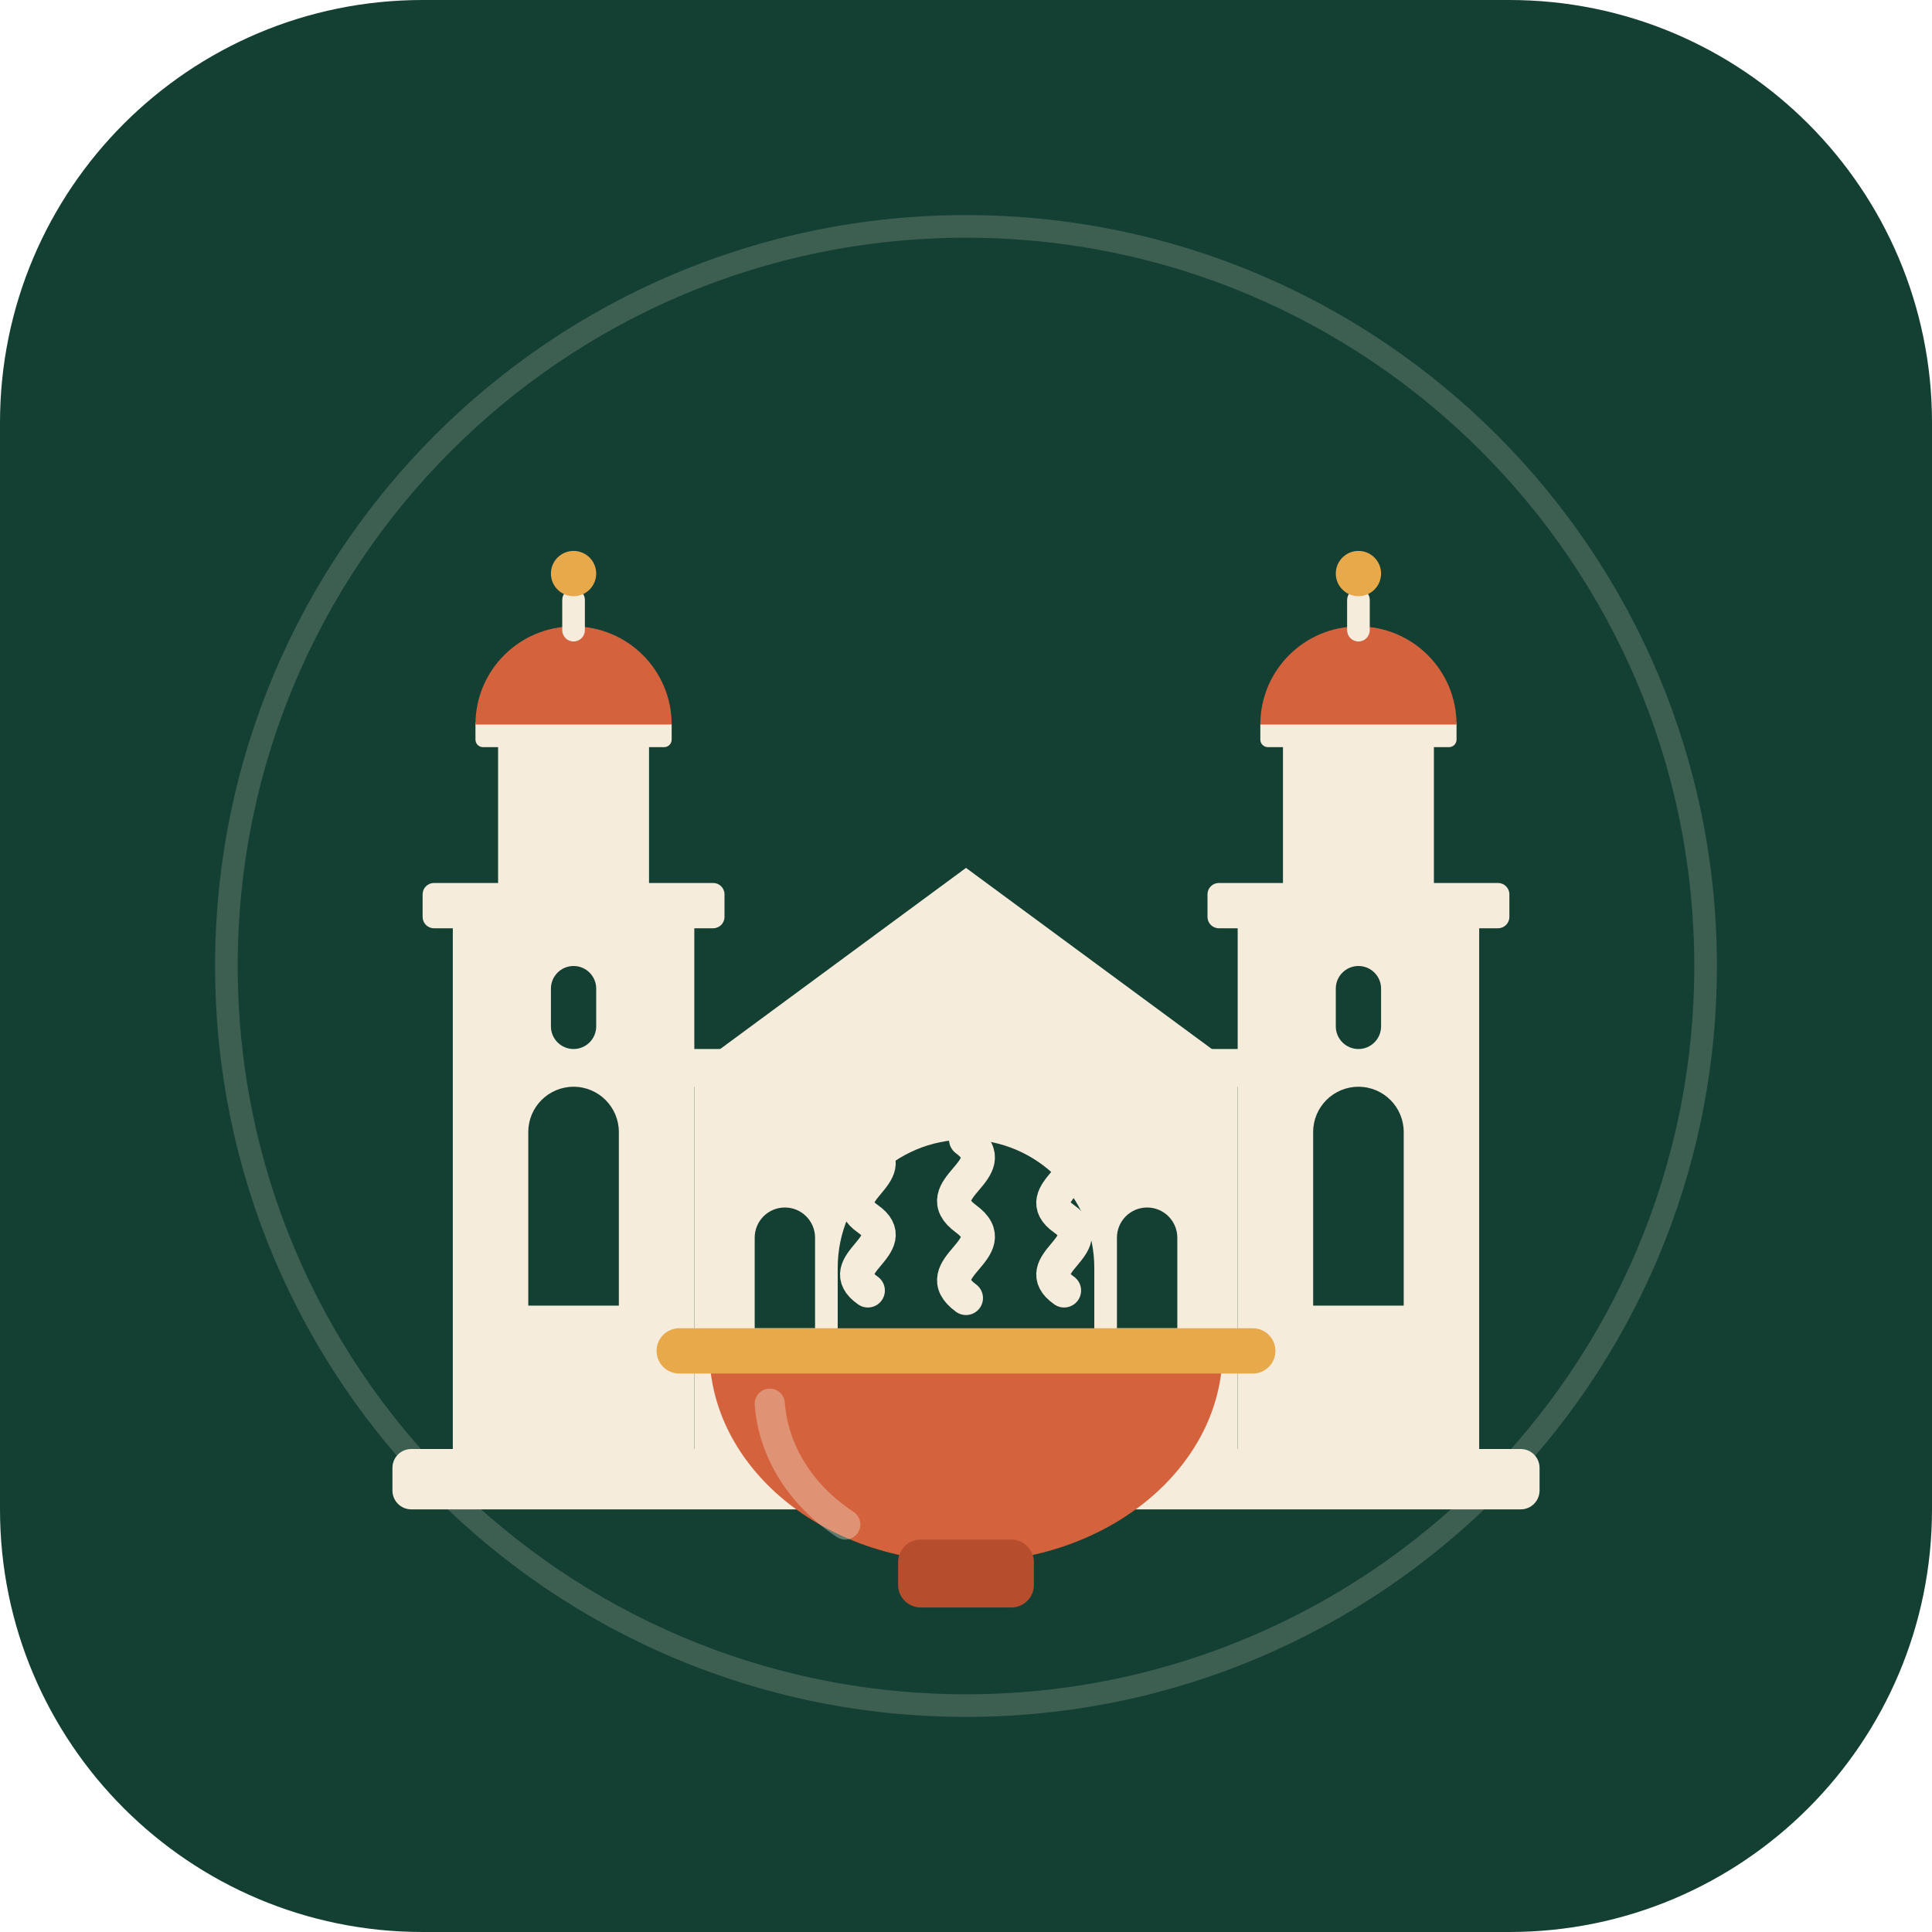
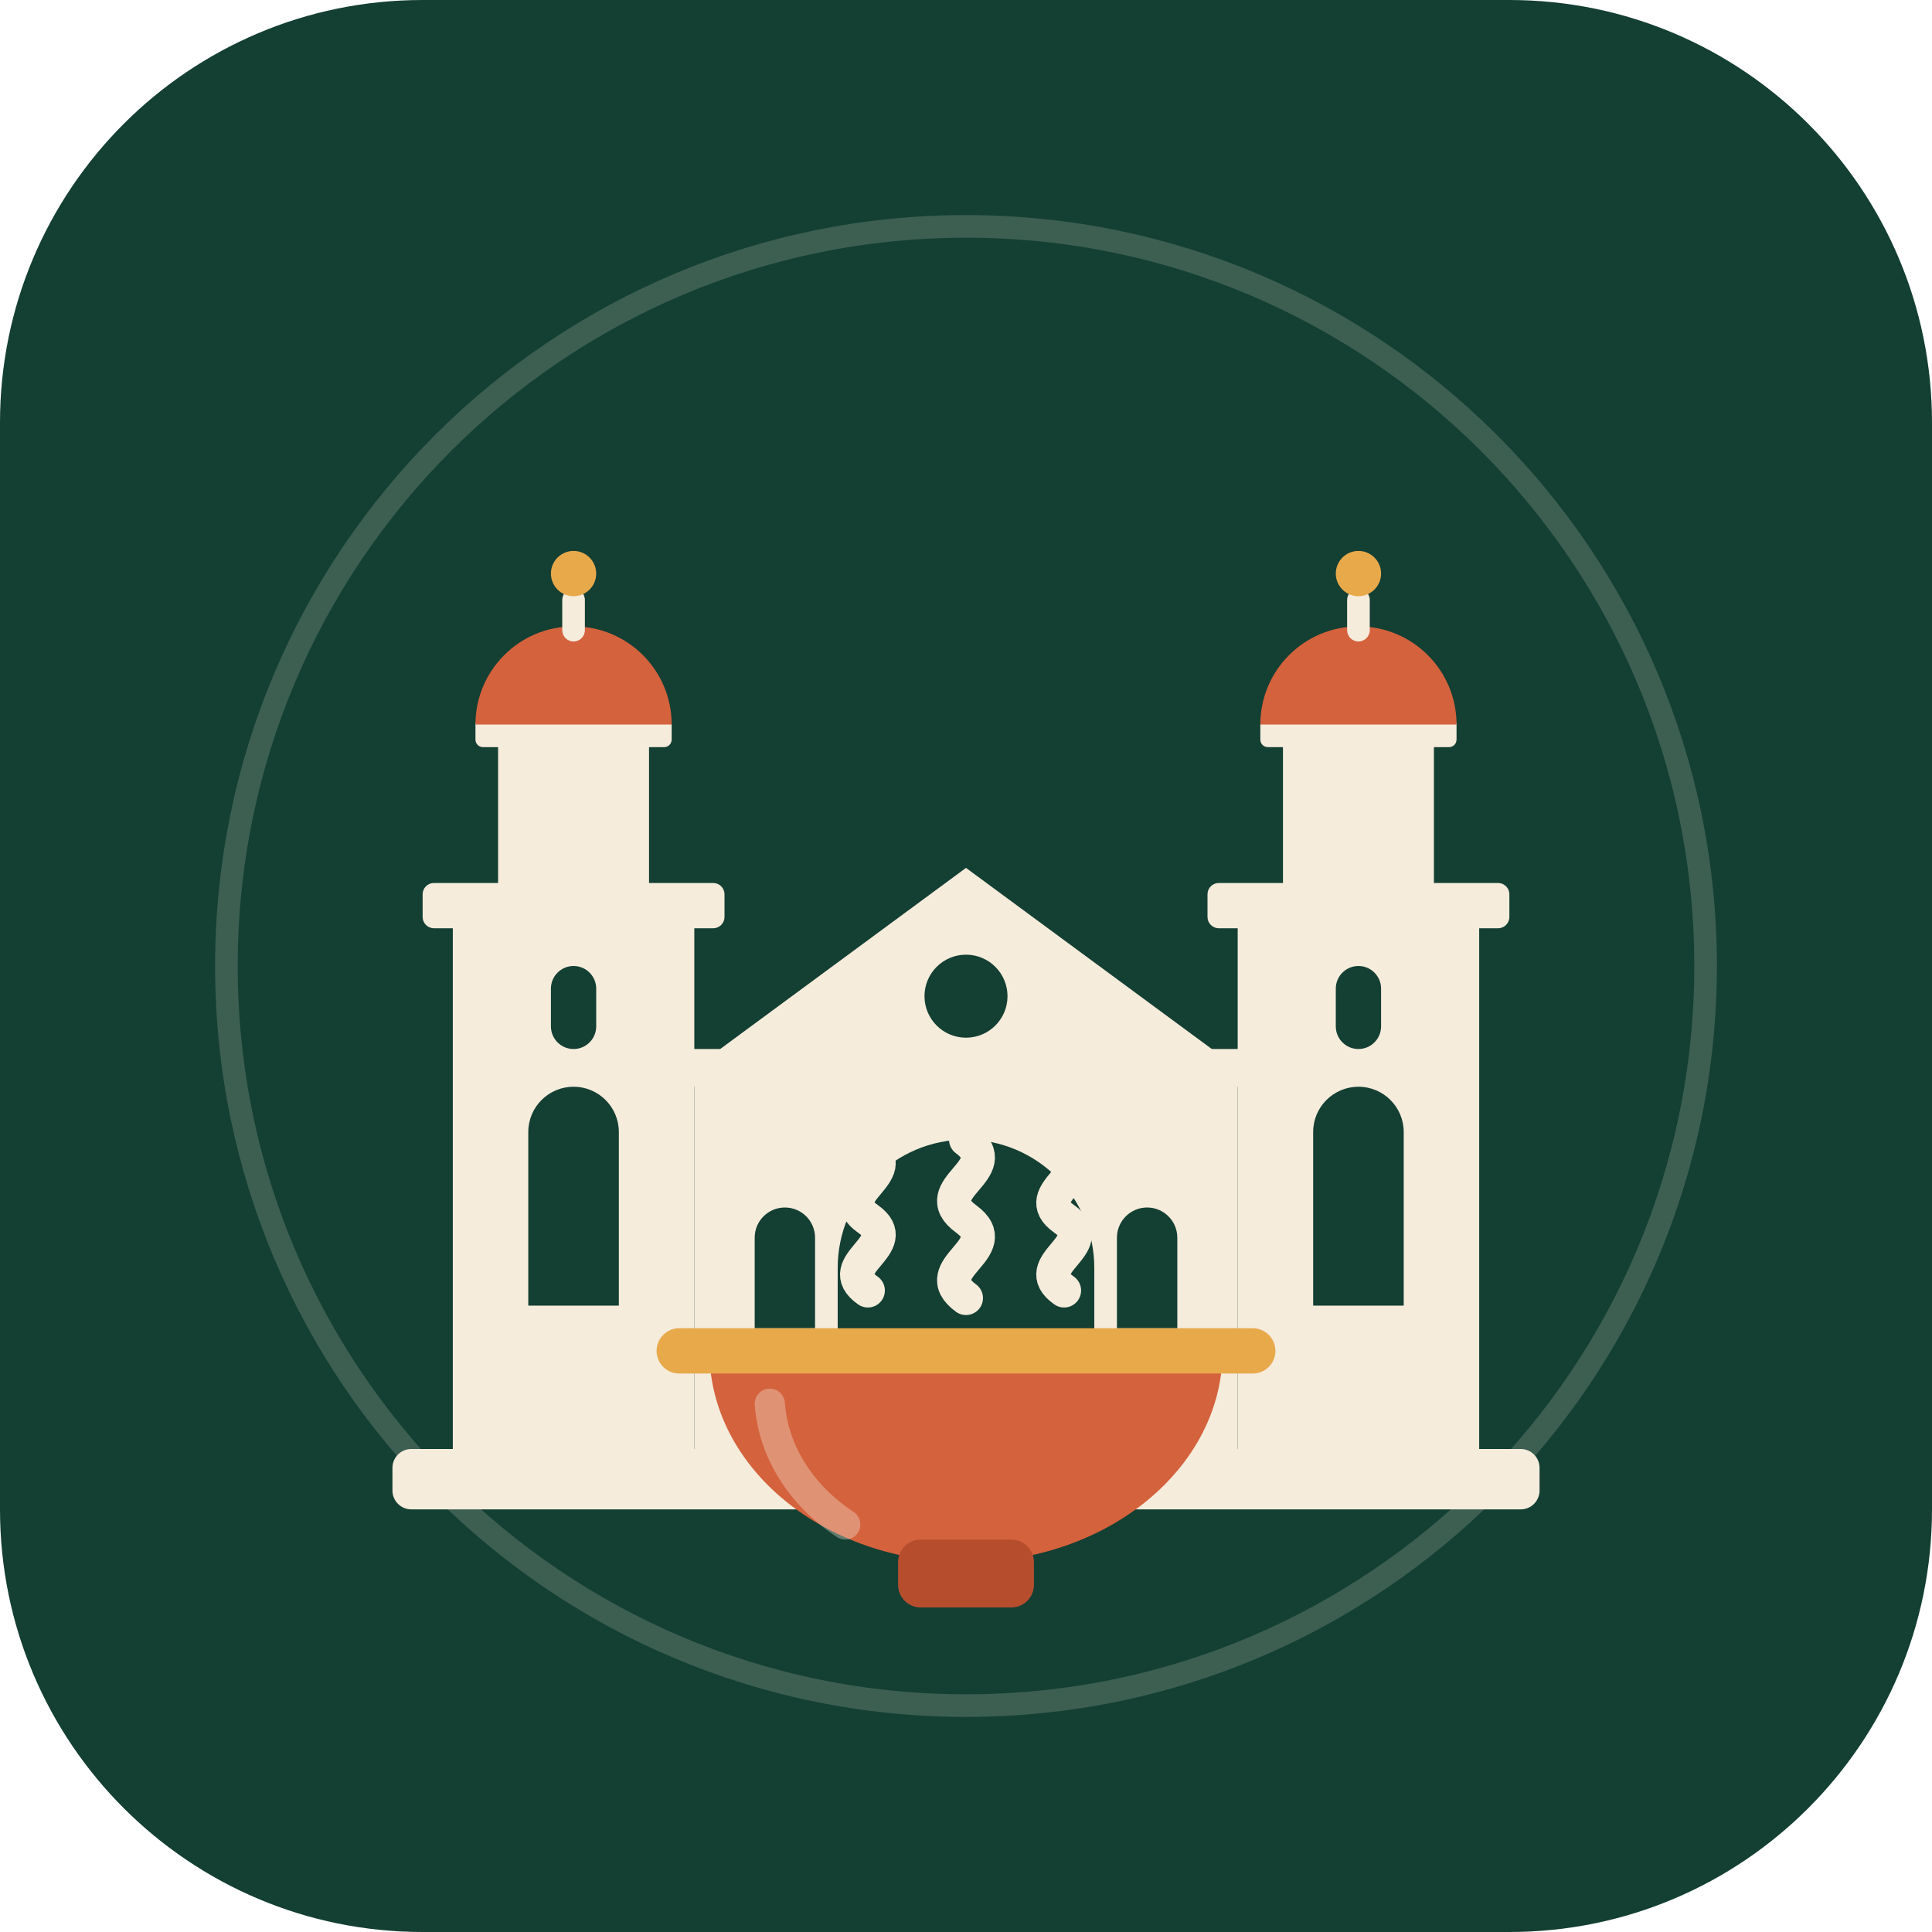
- <svg xmlns="http://www.w3.org/2000/svg" viewBox="0 0 512 512" role="img" aria-label="RasaAtlas — Blenduk dan semangkuk kuliner Semarang">
+ <svg xmlns="http://www.w3.org/2000/svg" viewBox="0 0 512 512" role="img" aria-label="RasaAtlas — Lawang Sewu dan semangkuk kuliner Semarang">
  <rect width="512" height="512" rx="112" fill="#143f33" />
  <circle cx="256" cy="256" r="196" fill="none" stroke="#f5ecdc" stroke-width="6" opacity="0.18" />
  <g transform="translate(0 -10)">
    <rect x="104" y="394" width="304" height="16" rx="5" fill="#f5ecdc" />
    <rect x="120" y="252" width="64" height="146" fill="#f5ecdc" />
    <rect x="328" y="252" width="64" height="146" fill="#f5ecdc" />
    <rect x="112" y="244" width="80" height="12" rx="3" fill="#f5ecdc" />
    <rect x="320" y="244" width="80" height="12" rx="3" fill="#f5ecdc" />
    <rect x="132" y="206" width="40" height="42" fill="#f5ecdc" />
    <rect x="340" y="206" width="40" height="42" fill="#f5ecdc" />
    <rect x="126" y="200" width="52" height="8" rx="2" fill="#f5ecdc" />
    <rect x="334" y="200" width="52" height="8" rx="2" fill="#f5ecdc" />
    <path d="M126 202a26 26 0 0 1 52 0Z" fill="#d4623d" />
    <path d="M334 202a26 26 0 0 1 52 0Z" fill="#d4623d" />
    <rect x="149" y="166" width="6" height="14" rx="3" fill="#f5ecdc" />
    <rect x="357" y="166" width="6" height="14" rx="3" fill="#f5ecdc" />
    <circle cx="152" cy="162" r="6" fill="#e8a94b" />
    <circle cx="360" cy="162" r="6" fill="#e8a94b" />
    <rect x="184" y="292" width="144" height="106" fill="#f5ecdc" />
    <polygon points="180,296 256,240 332,296" fill="#f5ecdc" />
    <rect x="176" y="288" width="160" height="10" rx="3" fill="#f5ecdc" />
+     <circle cx="256" cy="274" r="11" fill="#143f33" />
    <path d="M140 356v-46a12 12 0 0 1 24 0v46Z" fill="#143f33" />
    <path d="M348 356v-46a12 12 0 0 1 24 0v46Z" fill="#143f33" />
    <rect x="146" y="266" width="12" height="22" rx="6" fill="#143f33" />
    <rect x="354" y="266" width="12" height="22" rx="6" fill="#143f33" />
    <path d="M200 362v-24a8 8 0 0 1 16 0v24Z" fill="#143f33" />
    <path d="M296 362v-24a8 8 0 0 1 16 0v24Z" fill="#143f33" />
    <path d="M222 394v-48a34 34 0 0 1 68 0v48Z" fill="#143f33" />
    <g fill="none" stroke="#f5ecdc" stroke-width="9" stroke-linecap="round">
      <path d="M230 352c-10-7 10-12 0-19s10-12 0-19" />
      <path d="M256 354c-11-8 11-13 0-21s11-13 0-21" />
      <path d="M282 352c-10-7 10-12 0-19s10-12 0-19" />
    </g>
    <path d="M188 368h136a68 56 0 0 1-136 0Z" fill="#d4623d" />
    <rect x="238" y="418" width="36" height="18" rx="6" fill="#b64e2e" />
    <path d="M204 382a52 44 0 0 0 20 32" fill="none" stroke="#f5ecdc" stroke-width="8" stroke-linecap="round" opacity="0.35" />
    <line x1="180" y1="368" x2="332" y2="368" stroke="#e8a94b" stroke-width="12" stroke-linecap="round" />
  </g>
</svg>
